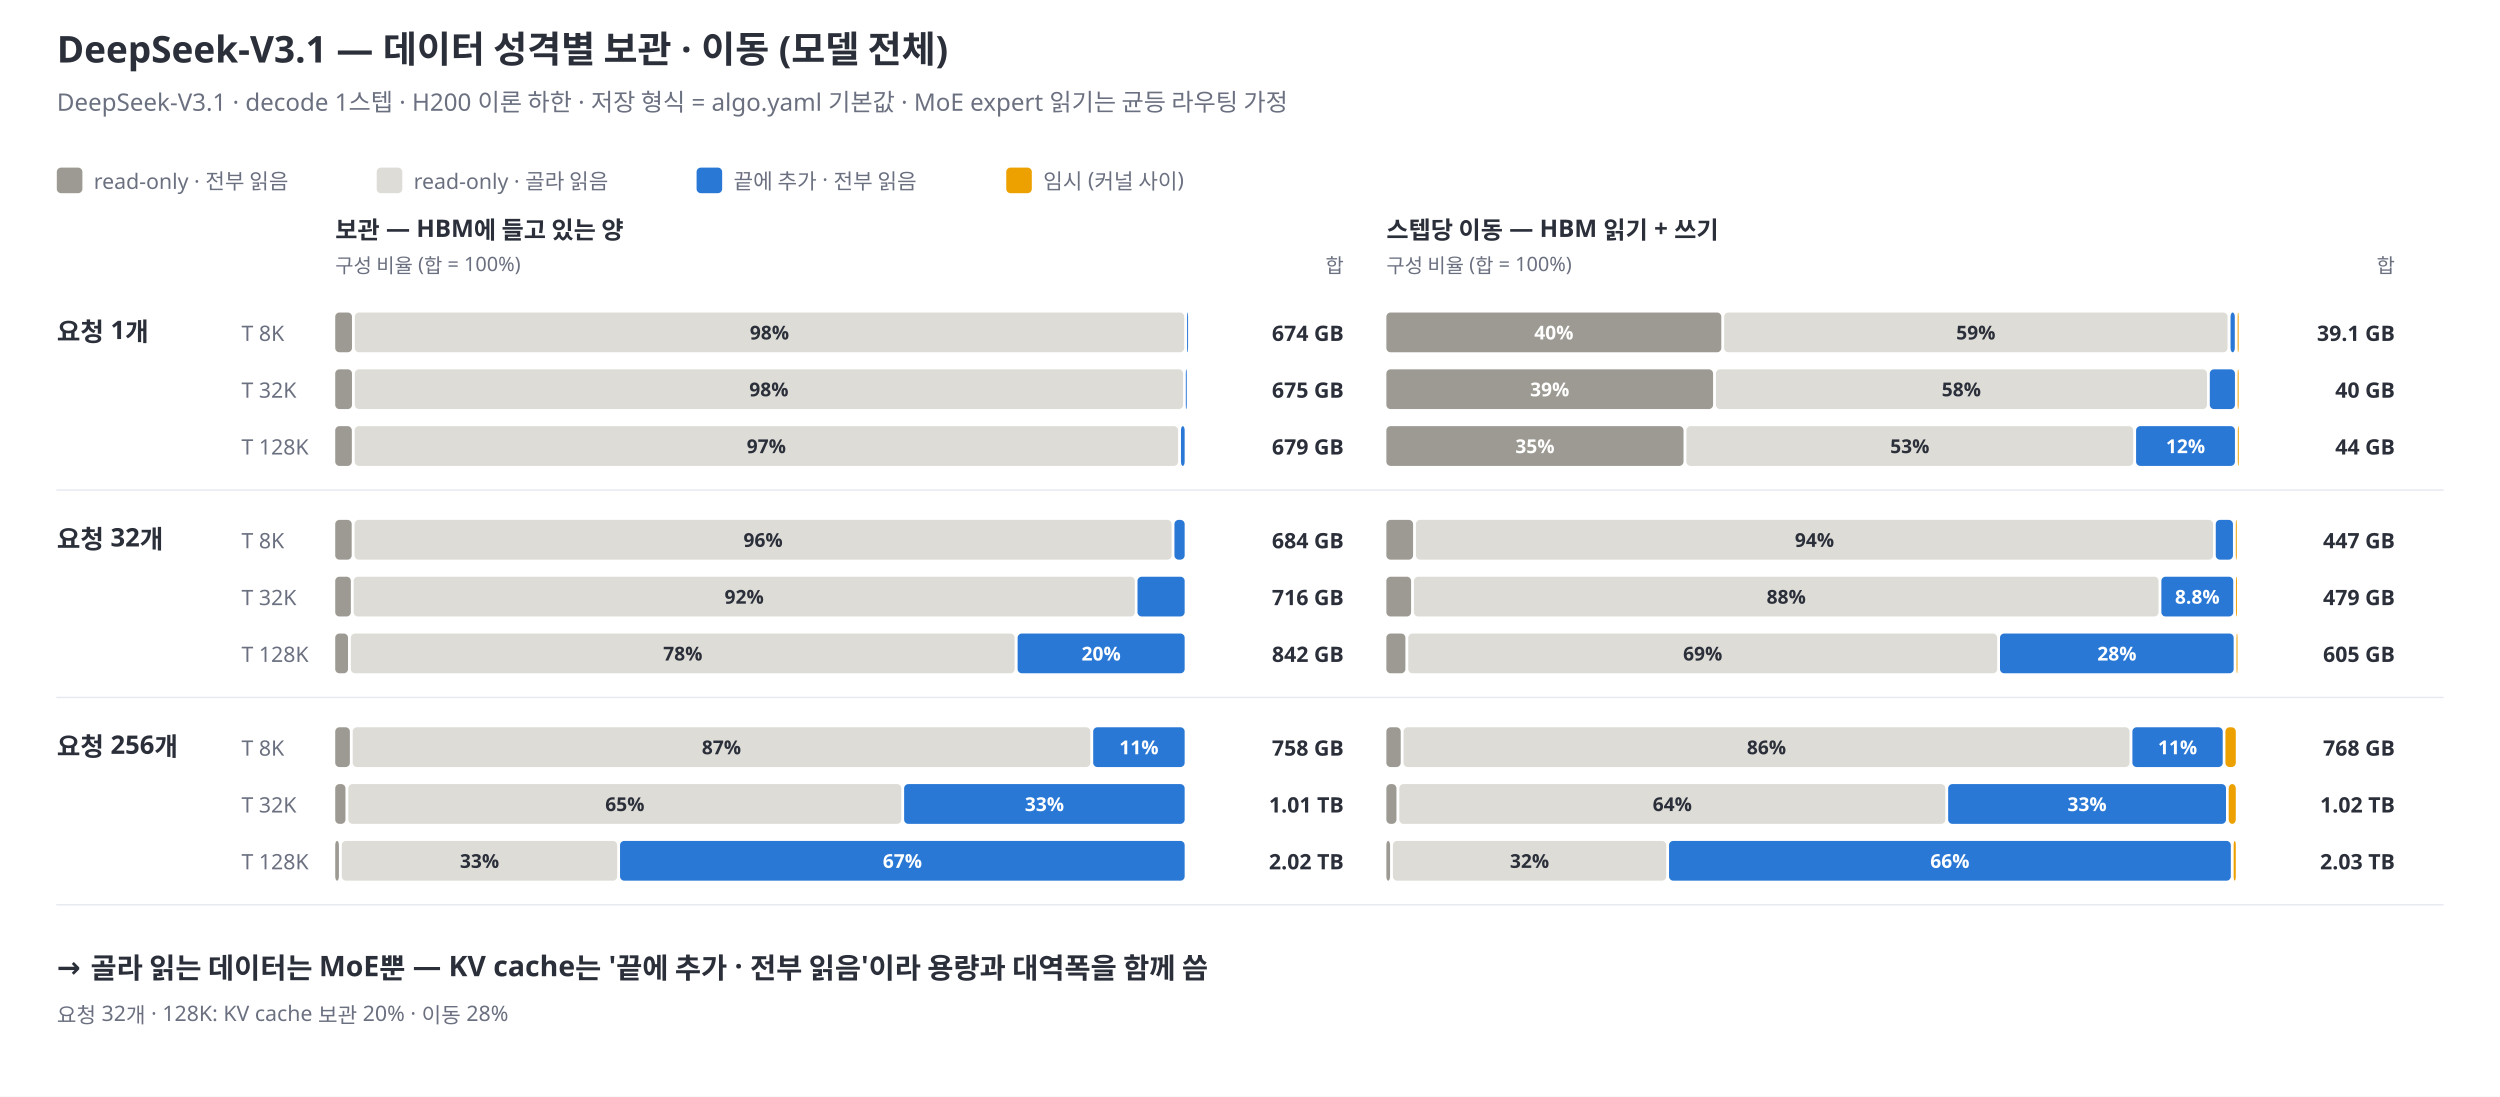
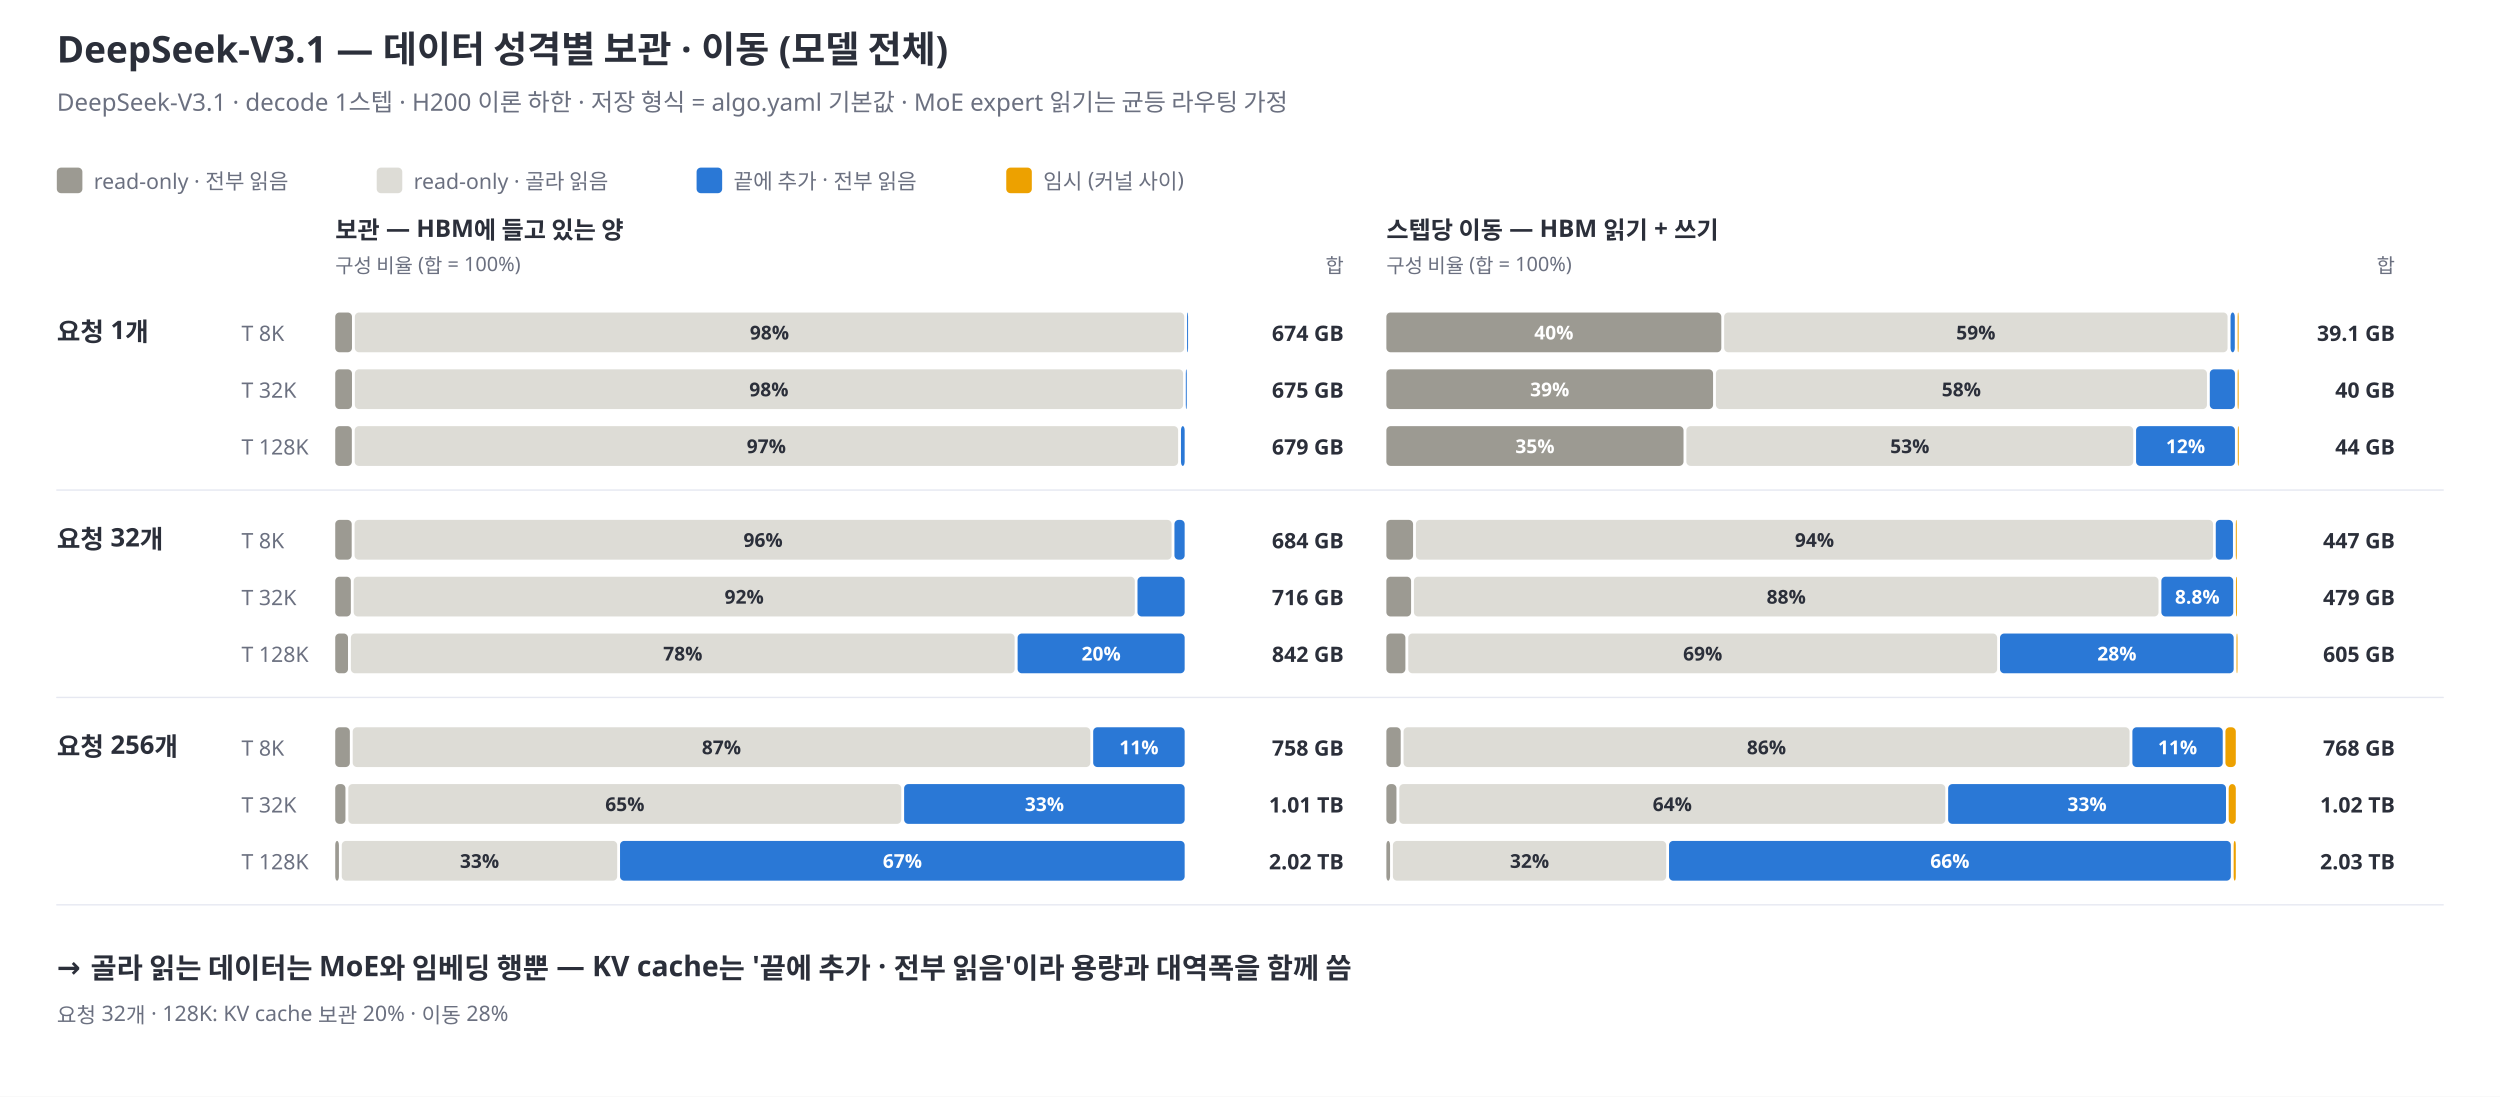
<svg xmlns="http://www.w3.org/2000/svg" viewBox="0 0 1760 772" width="1760" height="772">
  <rect width="100%" height="100%" fill="#ffffff" />
  <text x="40.0" y="44.0" font-family="'Noto Sans KR','Malgun Gothic',sans-serif" font-size="26" text-anchor="start" font-weight="700" fill="#2b2f3a">DeepSeek-V3.1 — 데이터 성격별 보관 · 이동 (모델 전체)</text>
  <text x="40.0" y="78.0" font-family="'Noto Sans KR','Malgun Gothic',sans-serif" font-size="17" text-anchor="start" font-weight="400" fill="#6b7080">DeepSeek-V3.1 · decode 1스텝 · H200 이론 하한 · 저장 형식 = algo.yaml 기본값 · MoE expert 읽기는 균등 라우팅 가정</text>
  <rect x="40.0" y="118.0" width="18.0" height="18.0" rx="3" fill="#9c9a92" stroke="none" stroke-width="1" />
  <text x="66.0" y="133.0" font-family="'Noto Sans KR','Malgun Gothic',sans-serif" font-size="15" text-anchor="start" font-weight="400" fill="#6b7080">read-only · 전부 읽음</text>
  <rect x="265.2" y="118.0" width="18.0" height="18.0" rx="3" fill="#dddcd6" stroke="none" stroke-width="1" />
  <text x="291.2" y="133.0" font-family="'Noto Sans KR','Malgun Gothic',sans-serif" font-size="15" text-anchor="start" font-weight="400" fill="#6b7080">read-only · 골라 읽음</text>
  <rect x="490.4" y="118.0" width="18.0" height="18.0" rx="3" fill="#2a78d6" stroke="none" stroke-width="1" />
  <text x="516.4" y="133.0" font-family="'Noto Sans KR','Malgun Gothic',sans-serif" font-size="15" text-anchor="start" font-weight="400" fill="#6b7080">끝에 추가 · 전부 읽음</text>
  <rect x="708.4" y="118.0" width="18.0" height="18.0" rx="3" fill="#eda100" stroke="none" stroke-width="1" />
  <text x="734.4" y="133.0" font-family="'Noto Sans KR','Malgun Gothic',sans-serif" font-size="15" text-anchor="start" font-weight="400" fill="#6b7080">임시 (커널 사이)</text>
  <text x="236.0" y="168.0" font-family="'Noto Sans KR','Malgun Gothic',sans-serif" font-size="17" text-anchor="start" font-weight="700" fill="#2b2f3a">보관 — HBM에 들고 있는 양</text>
  <text x="236.0" y="192.0" font-family="'Noto Sans KR','Malgun Gothic',sans-serif" font-size="14" text-anchor="start" font-weight="400" fill="#6b7080">구성 비율 (합 = 100%)</text>
  <text x="976.0" y="168.0" font-family="'Noto Sans KR','Malgun Gothic',sans-serif" font-size="17" text-anchor="start" font-weight="700" fill="#2b2f3a">스텝당 이동 — HBM 읽기 + 쓰기</text>
  <text x="976.0" y="192.0" font-family="'Noto Sans KR','Malgun Gothic',sans-serif" font-size="14" text-anchor="start" font-weight="400" fill="#6b7080">구성 비율 (합 = 100%)</text>
  <text x="946.0" y="192.0" font-family="'Noto Sans KR','Malgun Gothic',sans-serif" font-size="14" text-anchor="end" font-weight="400" fill="#6b7080">합</text>
  <text x="1686.0" y="192.0" font-family="'Noto Sans KR','Malgun Gothic',sans-serif" font-size="14" text-anchor="end" font-weight="400" fill="#6b7080">합</text>
  <text x="40.0" y="240.0" font-family="'Noto Sans KR','Malgun Gothic',sans-serif" font-size="18" text-anchor="start" font-weight="700" fill="#2b2f3a">요청 1개</text>
  <rect x="236.0" y="220.0" width="11.8" height="28.0" rx="3" fill="#9c9a92" stroke="none" stroke-width="1" />
  <rect x="249.8" y="220.0" width="583.9" height="28.0" rx="3" fill="#dddcd6" stroke="none" stroke-width="1" />
  <text x="541.7" y="239.0" font-family="'Noto Sans KR','Malgun Gothic',sans-serif" font-size="13.5" text-anchor="middle" font-weight="700" fill="#2b2f3a">98%</text>
  <rect x="835.7" y="220.0" width="0.7" height="28.0" rx="3" fill="#2a78d6" stroke="none" stroke-width="1" />
  <text x="946.0" y="240.0" font-family="'Noto Sans KR','Malgun Gothic',sans-serif" font-size="15" text-anchor="end" font-weight="700" fill="#2b2f3a">674 GB</text>
  <rect x="976.0" y="220.0" width="235.8" height="28.0" rx="3" fill="#9c9a92" stroke="none" stroke-width="1" />
  <text x="1093.9" y="239.0" font-family="'Noto Sans KR','Malgun Gothic',sans-serif" font-size="13.5" text-anchor="middle" font-weight="700" fill="#ffffff">40%</text>
  <rect x="1213.8" y="220.0" width="354.4" height="28.0" rx="3" fill="#dddcd6" stroke="none" stroke-width="1" />
  <text x="1391.0" y="239.0" font-family="'Noto Sans KR','Malgun Gothic',sans-serif" font-size="13.5" text-anchor="middle" font-weight="700" fill="#2b2f3a">59%</text>
  <rect x="1570.3" y="220.0" width="3.0" height="28.0" rx="3" fill="#2a78d6" stroke="none" stroke-width="1" />
  <rect x="1575.3" y="220.0" width="0.7" height="28.0" rx="3" fill="#eda100" stroke="none" stroke-width="1" />
  <text x="1686.0" y="240.0" font-family="'Noto Sans KR','Malgun Gothic',sans-serif" font-size="15" text-anchor="end" font-weight="700" fill="#2b2f3a">39.1 GB</text>
  <text x="170.0" y="240.0" font-family="'Noto Sans KR','Malgun Gothic',sans-serif" font-size="15" text-anchor="start" font-weight="400" fill="#6b7080">T 8K</text>
  <rect x="236.0" y="260.0" width="11.8" height="28.0" rx="3" fill="#9c9a92" stroke="none" stroke-width="1" />
  <rect x="249.8" y="260.0" width="583.1" height="28.0" rx="3" fill="#dddcd6" stroke="none" stroke-width="1" />
  <text x="541.3" y="279.0" font-family="'Noto Sans KR','Malgun Gothic',sans-serif" font-size="13.5" text-anchor="middle" font-weight="700" fill="#2b2f3a">98%</text>
  <rect x="834.8" y="260.0" width="0.7" height="28.0" rx="3" fill="#2a78d6" stroke="none" stroke-width="1" />
  <text x="946.0" y="280.0" font-family="'Noto Sans KR','Malgun Gothic',sans-serif" font-size="15" text-anchor="end" font-weight="700" fill="#2b2f3a">675 GB</text>
  <rect x="976.0" y="260.0" width="230.0" height="28.0" rx="3" fill="#9c9a92" stroke="none" stroke-width="1" />
  <text x="1091.0" y="279.0" font-family="'Noto Sans KR','Malgun Gothic',sans-serif" font-size="13.5" text-anchor="middle" font-weight="700" fill="#ffffff">39%</text>
  <rect x="1208.0" y="260.0" width="345.7" height="28.0" rx="3" fill="#dddcd6" stroke="none" stroke-width="1" />
  <text x="1380.8" y="279.0" font-family="'Noto Sans KR','Malgun Gothic',sans-serif" font-size="13.5" text-anchor="middle" font-weight="700" fill="#2b2f3a">58%</text>
  <rect x="1555.7" y="260.0" width="17.7" height="28.0" rx="3" fill="#2a78d6" stroke="none" stroke-width="1" />
  <rect x="1575.3" y="260.0" width="0.7" height="28.0" rx="3" fill="#eda100" stroke="none" stroke-width="1" />
  <text x="1686.0" y="280.0" font-family="'Noto Sans KR','Malgun Gothic',sans-serif" font-size="15" text-anchor="end" font-weight="700" fill="#2b2f3a">40 GB</text>
  <text x="170.0" y="280.0" font-family="'Noto Sans KR','Malgun Gothic',sans-serif" font-size="15" text-anchor="start" font-weight="400" fill="#6b7080">T 32K</text>
  <rect x="236.0" y="300.0" width="11.7" height="28.0" rx="3" fill="#9c9a92" stroke="none" stroke-width="1" />
  <rect x="249.7" y="300.0" width="579.7" height="28.0" rx="3" fill="#dddcd6" stroke="none" stroke-width="1" />
  <text x="539.5" y="319.0" font-family="'Noto Sans KR','Malgun Gothic',sans-serif" font-size="13.5" text-anchor="middle" font-weight="700" fill="#2b2f3a">97%</text>
  <rect x="831.4" y="300.0" width="2.6" height="28.0" rx="3" fill="#2a78d6" stroke="none" stroke-width="1" />
  <text x="946.0" y="320.0" font-family="'Noto Sans KR','Malgun Gothic',sans-serif" font-size="15" text-anchor="end" font-weight="700" fill="#2b2f3a">679 GB</text>
  <rect x="976.0" y="300.0" width="209.2" height="28.0" rx="3" fill="#9c9a92" stroke="none" stroke-width="1" />
  <text x="1080.6" y="319.0" font-family="'Noto Sans KR','Malgun Gothic',sans-serif" font-size="13.5" text-anchor="middle" font-weight="700" fill="#ffffff">35%</text>
  <rect x="1187.2" y="300.0" width="314.6" height="28.0" rx="3" fill="#dddcd6" stroke="none" stroke-width="1" />
  <text x="1344.5" y="319.0" font-family="'Noto Sans KR','Malgun Gothic',sans-serif" font-size="13.5" text-anchor="middle" font-weight="700" fill="#2b2f3a">53%</text>
  <rect x="1503.8" y="300.0" width="69.6" height="28.0" rx="3" fill="#2a78d6" stroke="none" stroke-width="1" />
  <text x="1538.6" y="319.0" font-family="'Noto Sans KR','Malgun Gothic',sans-serif" font-size="13.5" text-anchor="middle" font-weight="700" fill="#ffffff">12%</text>
  <rect x="1575.4" y="300.0" width="0.7" height="28.0" rx="3" fill="#eda100" stroke="none" stroke-width="1" />
  <text x="1686.0" y="320.0" font-family="'Noto Sans KR','Malgun Gothic',sans-serif" font-size="15" text-anchor="end" font-weight="700" fill="#2b2f3a">44 GB</text>
  <text x="170.0" y="320.0" font-family="'Noto Sans KR','Malgun Gothic',sans-serif" font-size="15" text-anchor="start" font-weight="400" fill="#6b7080">T 128K</text>
  <line x1="40.0" y1="345.0" x2="1720.0" y2="345.0" stroke="#e6e8f1" stroke-width="1" stroke-linecap="round" />
  <text x="40.0" y="386.0" font-family="'Noto Sans KR','Malgun Gothic',sans-serif" font-size="18" text-anchor="start" font-weight="700" fill="#2b2f3a">요청 32개</text>
  <rect x="236.0" y="366.0" width="11.6" height="28.0" rx="3" fill="#9c9a92" stroke="none" stroke-width="1" />
  <rect x="249.6" y="366.0" width="575.2" height="28.0" rx="3" fill="#dddcd6" stroke="none" stroke-width="1" />
  <text x="537.2" y="385.0" font-family="'Noto Sans KR','Malgun Gothic',sans-serif" font-size="13.5" text-anchor="middle" font-weight="700" fill="#2b2f3a">96%</text>
  <rect x="826.8" y="366.0" width="7.2" height="28.0" rx="3" fill="#2a78d6" stroke="none" stroke-width="1" />
  <text x="946.0" y="386.0" font-family="'Noto Sans KR','Malgun Gothic',sans-serif" font-size="15" text-anchor="end" font-weight="700" fill="#2b2f3a">684 GB</text>
  <rect x="976.0" y="366.0" width="18.8" height="28.0" rx="3" fill="#9c9a92" stroke="none" stroke-width="1" />
  <rect x="996.8" y="366.0" width="561.2" height="28.0" rx="3" fill="#dddcd6" stroke="none" stroke-width="1" />
  <text x="1277.4" y="385.0" font-family="'Noto Sans KR','Malgun Gothic',sans-serif" font-size="13.5" text-anchor="middle" font-weight="700" fill="#2b2f3a">94%</text>
  <rect x="1559.9" y="366.0" width="12.1" height="28.0" rx="3" fill="#2a78d6" stroke="none" stroke-width="1" />
  <rect x="1574.0" y="366.0" width="0.7" height="28.0" rx="3" fill="#eda100" stroke="none" stroke-width="1" />
  <text x="1686.0" y="386.0" font-family="'Noto Sans KR','Malgun Gothic',sans-serif" font-size="15" text-anchor="end" font-weight="700" fill="#2b2f3a">447 GB</text>
  <text x="170.0" y="386.0" font-family="'Noto Sans KR','Malgun Gothic',sans-serif" font-size="15" text-anchor="start" font-weight="400" fill="#6b7080">T 8K</text>
  <rect x="236.0" y="406.0" width="11.0" height="28.0" rx="3" fill="#9c9a92" stroke="none" stroke-width="1" />
  <rect x="249.0" y="406.0" width="549.9" height="28.0" rx="3" fill="#dddcd6" stroke="none" stroke-width="1" />
  <text x="523.9" y="425.0" font-family="'Noto Sans KR','Malgun Gothic',sans-serif" font-size="13.5" text-anchor="middle" font-weight="700" fill="#2b2f3a">92%</text>
  <rect x="800.8" y="406.0" width="33.2" height="28.0" rx="3" fill="#2a78d6" stroke="none" stroke-width="1" />
  <text x="946.0" y="426.0" font-family="'Noto Sans KR','Malgun Gothic',sans-serif" font-size="15" text-anchor="end" font-weight="700" fill="#2b2f3a">716 GB</text>
  <rect x="976.0" y="406.0" width="17.4" height="28.0" rx="3" fill="#9c9a92" stroke="none" stroke-width="1" />
  <rect x="995.4" y="406.0" width="524.2" height="28.0" rx="3" fill="#dddcd6" stroke="none" stroke-width="1" />
  <text x="1257.5" y="425.0" font-family="'Noto Sans KR','Malgun Gothic',sans-serif" font-size="13.5" text-anchor="middle" font-weight="700" fill="#2b2f3a">88%</text>
  <rect x="1521.6" y="406.0" width="50.6" height="28.0" rx="3" fill="#2a78d6" stroke="none" stroke-width="1" />
  <text x="1546.9" y="425.0" font-family="'Noto Sans KR','Malgun Gothic',sans-serif" font-size="13.5" text-anchor="middle" font-weight="700" fill="#ffffff">8.8%</text>
  <rect x="1574.1" y="406.0" width="0.7" height="28.0" rx="3" fill="#eda100" stroke="none" stroke-width="1" />
  <text x="1686.0" y="426.0" font-family="'Noto Sans KR','Malgun Gothic',sans-serif" font-size="15" text-anchor="end" font-weight="700" fill="#2b2f3a">479 GB</text>
  <text x="170.0" y="426.0" font-family="'Noto Sans KR','Malgun Gothic',sans-serif" font-size="15" text-anchor="start" font-weight="400" fill="#6b7080">T 32K</text>
  <rect x="236.0" y="446.0" width="9.0" height="28.0" rx="3" fill="#9c9a92" stroke="none" stroke-width="1" />
  <rect x="247.0" y="446.0" width="467.3" height="28.0" rx="3" fill="#dddcd6" stroke="none" stroke-width="1" />
  <text x="480.7" y="465.0" font-family="'Noto Sans KR','Malgun Gothic',sans-serif" font-size="13.5" text-anchor="middle" font-weight="700" fill="#2b2f3a">78%</text>
  <rect x="716.4" y="446.0" width="117.6" height="28.0" rx="3" fill="#2a78d6" stroke="none" stroke-width="1" />
  <text x="775.2" y="465.0" font-family="'Noto Sans KR','Malgun Gothic',sans-serif" font-size="13.5" text-anchor="middle" font-weight="700" fill="#ffffff">20%</text>
  <text x="946.0" y="466.0" font-family="'Noto Sans KR','Malgun Gothic',sans-serif" font-size="15" text-anchor="end" font-weight="700" fill="#2b2f3a">842 GB</text>
  <rect x="976.0" y="446.0" width="13.4" height="28.0" rx="3" fill="#9c9a92" stroke="none" stroke-width="1" />
  <rect x="991.4" y="446.0" width="414.6" height="28.0" rx="3" fill="#dddcd6" stroke="none" stroke-width="1" />
  <text x="1198.7" y="465.0" font-family="'Noto Sans KR','Malgun Gothic',sans-serif" font-size="13.5" text-anchor="middle" font-weight="700" fill="#2b2f3a">69%</text>
  <rect x="1408.0" y="446.0" width="164.5" height="28.0" rx="3" fill="#2a78d6" stroke="none" stroke-width="1" />
  <text x="1490.3" y="465.0" font-family="'Noto Sans KR','Malgun Gothic',sans-serif" font-size="13.5" text-anchor="middle" font-weight="700" fill="#ffffff">28%</text>
  <rect x="1574.5" y="446.0" width="0.7" height="28.0" rx="3" fill="#eda100" stroke="none" stroke-width="1" />
  <text x="1686.0" y="466.0" font-family="'Noto Sans KR','Malgun Gothic',sans-serif" font-size="15" text-anchor="end" font-weight="700" fill="#2b2f3a">605 GB</text>
  <text x="170.0" y="466.0" font-family="'Noto Sans KR','Malgun Gothic',sans-serif" font-size="15" text-anchor="start" font-weight="400" fill="#6b7080">T 128K</text>
  <line x1="40.0" y1="491.0" x2="1720.0" y2="491.0" stroke="#e6e8f1" stroke-width="1" stroke-linecap="round" />
  <text x="40.0" y="532.0" font-family="'Noto Sans KR','Malgun Gothic',sans-serif" font-size="18" text-anchor="start" font-weight="700" fill="#2b2f3a">요청 256개</text>
  <rect x="236.0" y="512.0" width="10.3" height="28.0" rx="3" fill="#9c9a92" stroke="none" stroke-width="1" />
  <rect x="248.3" y="512.0" width="519.3" height="28.0" rx="3" fill="#dddcd6" stroke="none" stroke-width="1" />
  <text x="507.9" y="531.0" font-family="'Noto Sans KR','Malgun Gothic',sans-serif" font-size="13.5" text-anchor="middle" font-weight="700" fill="#2b2f3a">87%</text>
  <rect x="769.6" y="512.0" width="64.4" height="28.0" rx="3" fill="#2a78d6" stroke="none" stroke-width="1" />
  <text x="801.8" y="531.0" font-family="'Noto Sans KR','Malgun Gothic',sans-serif" font-size="13.5" text-anchor="middle" font-weight="700" fill="#ffffff">11%</text>
  <text x="946.0" y="532.0" font-family="'Noto Sans KR','Malgun Gothic',sans-serif" font-size="15" text-anchor="end" font-weight="700" fill="#2b2f3a">758 GB</text>
  <rect x="976.0" y="512.0" width="10.1" height="28.0" rx="3" fill="#9c9a92" stroke="none" stroke-width="1" />
  <rect x="988.1" y="512.0" width="511.1" height="28.0" rx="3" fill="#dddcd6" stroke="none" stroke-width="1" />
  <text x="1243.6" y="531.0" font-family="'Noto Sans KR','Malgun Gothic',sans-serif" font-size="13.5" text-anchor="middle" font-weight="700" fill="#2b2f3a">86%</text>
  <rect x="1501.2" y="512.0" width="63.6" height="28.0" rx="3" fill="#2a78d6" stroke="none" stroke-width="1" />
  <text x="1533.0" y="531.0" font-family="'Noto Sans KR','Malgun Gothic',sans-serif" font-size="13.5" text-anchor="middle" font-weight="700" fill="#ffffff">11%</text>
  <rect x="1566.7" y="512.0" width="7.3" height="28.0" rx="3" fill="#eda100" stroke="none" stroke-width="1" />
  <text x="1686.0" y="532.0" font-family="'Noto Sans KR','Malgun Gothic',sans-serif" font-size="15" text-anchor="end" font-weight="700" fill="#2b2f3a">768 GB</text>
  <text x="170.0" y="532.0" font-family="'Noto Sans KR','Malgun Gothic',sans-serif" font-size="15" text-anchor="start" font-weight="400" fill="#6b7080">T 8K</text>
  <rect x="236.0" y="552.0" width="7.2" height="28.0" rx="3" fill="#9c9a92" stroke="none" stroke-width="1" />
  <rect x="245.2" y="552.0" width="389.3" height="28.0" rx="3" fill="#dddcd6" stroke="none" stroke-width="1" />
  <text x="439.9" y="571.0" font-family="'Noto Sans KR','Malgun Gothic',sans-serif" font-size="13.5" text-anchor="middle" font-weight="700" fill="#2b2f3a">65%</text>
  <rect x="636.5" y="552.0" width="197.5" height="28.0" rx="3" fill="#2a78d6" stroke="none" stroke-width="1" />
  <text x="735.3" y="571.0" font-family="'Noto Sans KR','Malgun Gothic',sans-serif" font-size="13.5" text-anchor="middle" font-weight="700" fill="#ffffff">33%</text>
  <text x="946.0" y="572.0" font-family="'Noto Sans KR','Malgun Gothic',sans-serif" font-size="15" text-anchor="end" font-weight="700" fill="#2b2f3a">1.01 TB</text>
  <rect x="976.0" y="552.0" width="7.1" height="28.0" rx="3" fill="#9c9a92" stroke="none" stroke-width="1" />
  <rect x="985.1" y="552.0" width="384.4" height="28.0" rx="3" fill="#dddcd6" stroke="none" stroke-width="1" />
  <text x="1177.3" y="571.0" font-family="'Noto Sans KR','Malgun Gothic',sans-serif" font-size="13.5" text-anchor="middle" font-weight="700" fill="#2b2f3a">64%</text>
  <rect x="1371.5" y="552.0" width="195.6" height="28.0" rx="3" fill="#2a78d6" stroke="none" stroke-width="1" />
  <text x="1469.3" y="571.0" font-family="'Noto Sans KR','Malgun Gothic',sans-serif" font-size="13.5" text-anchor="middle" font-weight="700" fill="#ffffff">33%</text>
  <rect x="1569.0" y="552.0" width="5.0" height="28.0" rx="3" fill="#eda100" stroke="none" stroke-width="1" />
  <text x="1686.0" y="572.0" font-family="'Noto Sans KR','Malgun Gothic',sans-serif" font-size="15" text-anchor="end" font-weight="700" fill="#2b2f3a">1.02 TB</text>
  <text x="170.0" y="572.0" font-family="'Noto Sans KR','Malgun Gothic',sans-serif" font-size="15" text-anchor="start" font-weight="400" fill="#6b7080">T 32K</text>
  <rect x="236.0" y="592.0" width="2.6" height="28.0" rx="3" fill="#9c9a92" stroke="none" stroke-width="1" />
  <rect x="240.6" y="592.0" width="193.9" height="28.0" rx="3" fill="#dddcd6" stroke="none" stroke-width="1" />
  <text x="337.6" y="611.0" font-family="'Noto Sans KR','Malgun Gothic',sans-serif" font-size="13.5" text-anchor="middle" font-weight="700" fill="#2b2f3a">33%</text>
  <rect x="436.5" y="592.0" width="397.5" height="28.0" rx="3" fill="#2a78d6" stroke="none" stroke-width="1" />
  <text x="635.3" y="611.0" font-family="'Noto Sans KR','Malgun Gothic',sans-serif" font-size="13.5" text-anchor="middle" font-weight="700" fill="#ffffff">67%</text>
  <text x="946.0" y="612.0" font-family="'Noto Sans KR','Malgun Gothic',sans-serif" font-size="15" text-anchor="end" font-weight="700" fill="#2b2f3a">2.02 TB</text>
  <rect x="976.0" y="592.0" width="2.6" height="28.0" rx="3" fill="#9c9a92" stroke="none" stroke-width="1" />
  <rect x="980.6" y="592.0" width="192.4" height="28.0" rx="3" fill="#dddcd6" stroke="none" stroke-width="1" />
  <text x="1076.8" y="611.0" font-family="'Noto Sans KR','Malgun Gothic',sans-serif" font-size="13.5" text-anchor="middle" font-weight="700" fill="#2b2f3a">32%</text>
  <rect x="1175.0" y="592.0" width="395.5" height="28.0" rx="3" fill="#2a78d6" stroke="none" stroke-width="1" />
  <text x="1372.7" y="611.0" font-family="'Noto Sans KR','Malgun Gothic',sans-serif" font-size="13.5" text-anchor="middle" font-weight="700" fill="#ffffff">66%</text>
  <rect x="1572.5" y="592.0" width="1.5" height="28.0" rx="3" fill="#eda100" stroke="none" stroke-width="1" />
  <text x="1686.0" y="612.0" font-family="'Noto Sans KR','Malgun Gothic',sans-serif" font-size="15" text-anchor="end" font-weight="700" fill="#2b2f3a">2.03 TB</text>
  <text x="170.0" y="612.0" font-family="'Noto Sans KR','Malgun Gothic',sans-serif" font-size="15" text-anchor="start" font-weight="400" fill="#6b7080">T 128K</text>
  <line x1="40.0" y1="637.0" x2="1720.0" y2="637.0" stroke="#e6e8f1" stroke-width="1" stroke-linecap="round" />
-   <text x="40.0" y="688.0" font-family="'Noto Sans KR','Malgun Gothic',sans-serif" font-size="20" text-anchor="start" font-weight="700" fill="#2b2f3a">→ 골라 읽는 데이터는 MoE뿐 — KV cache는 '끝에 추가 · 전부 읽음'이라 용량과 대역폭을 함께 씀</text>
+   <text x="40.0" y="688.0" font-family="'Noto Sans KR','Malgun Gothic',sans-serif" font-size="20" text-anchor="start" font-weight="700" fill="#2b2f3a">→ 골라 읽는 데이터는 MoE와 임베딩 행뿐 — KV cache는 '끝에 추가 · 전부 읽음'이라 용량과 대역폭을 함께 씀</text>
  <text x="40.0" y="720.0" font-family="'Noto Sans KR','Malgun Gothic',sans-serif" font-size="15" text-anchor="start" font-weight="400" fill="#6b7080">요청 32개 · 128K: KV cache 보관 20% · 이동 28%</text>
</svg>
